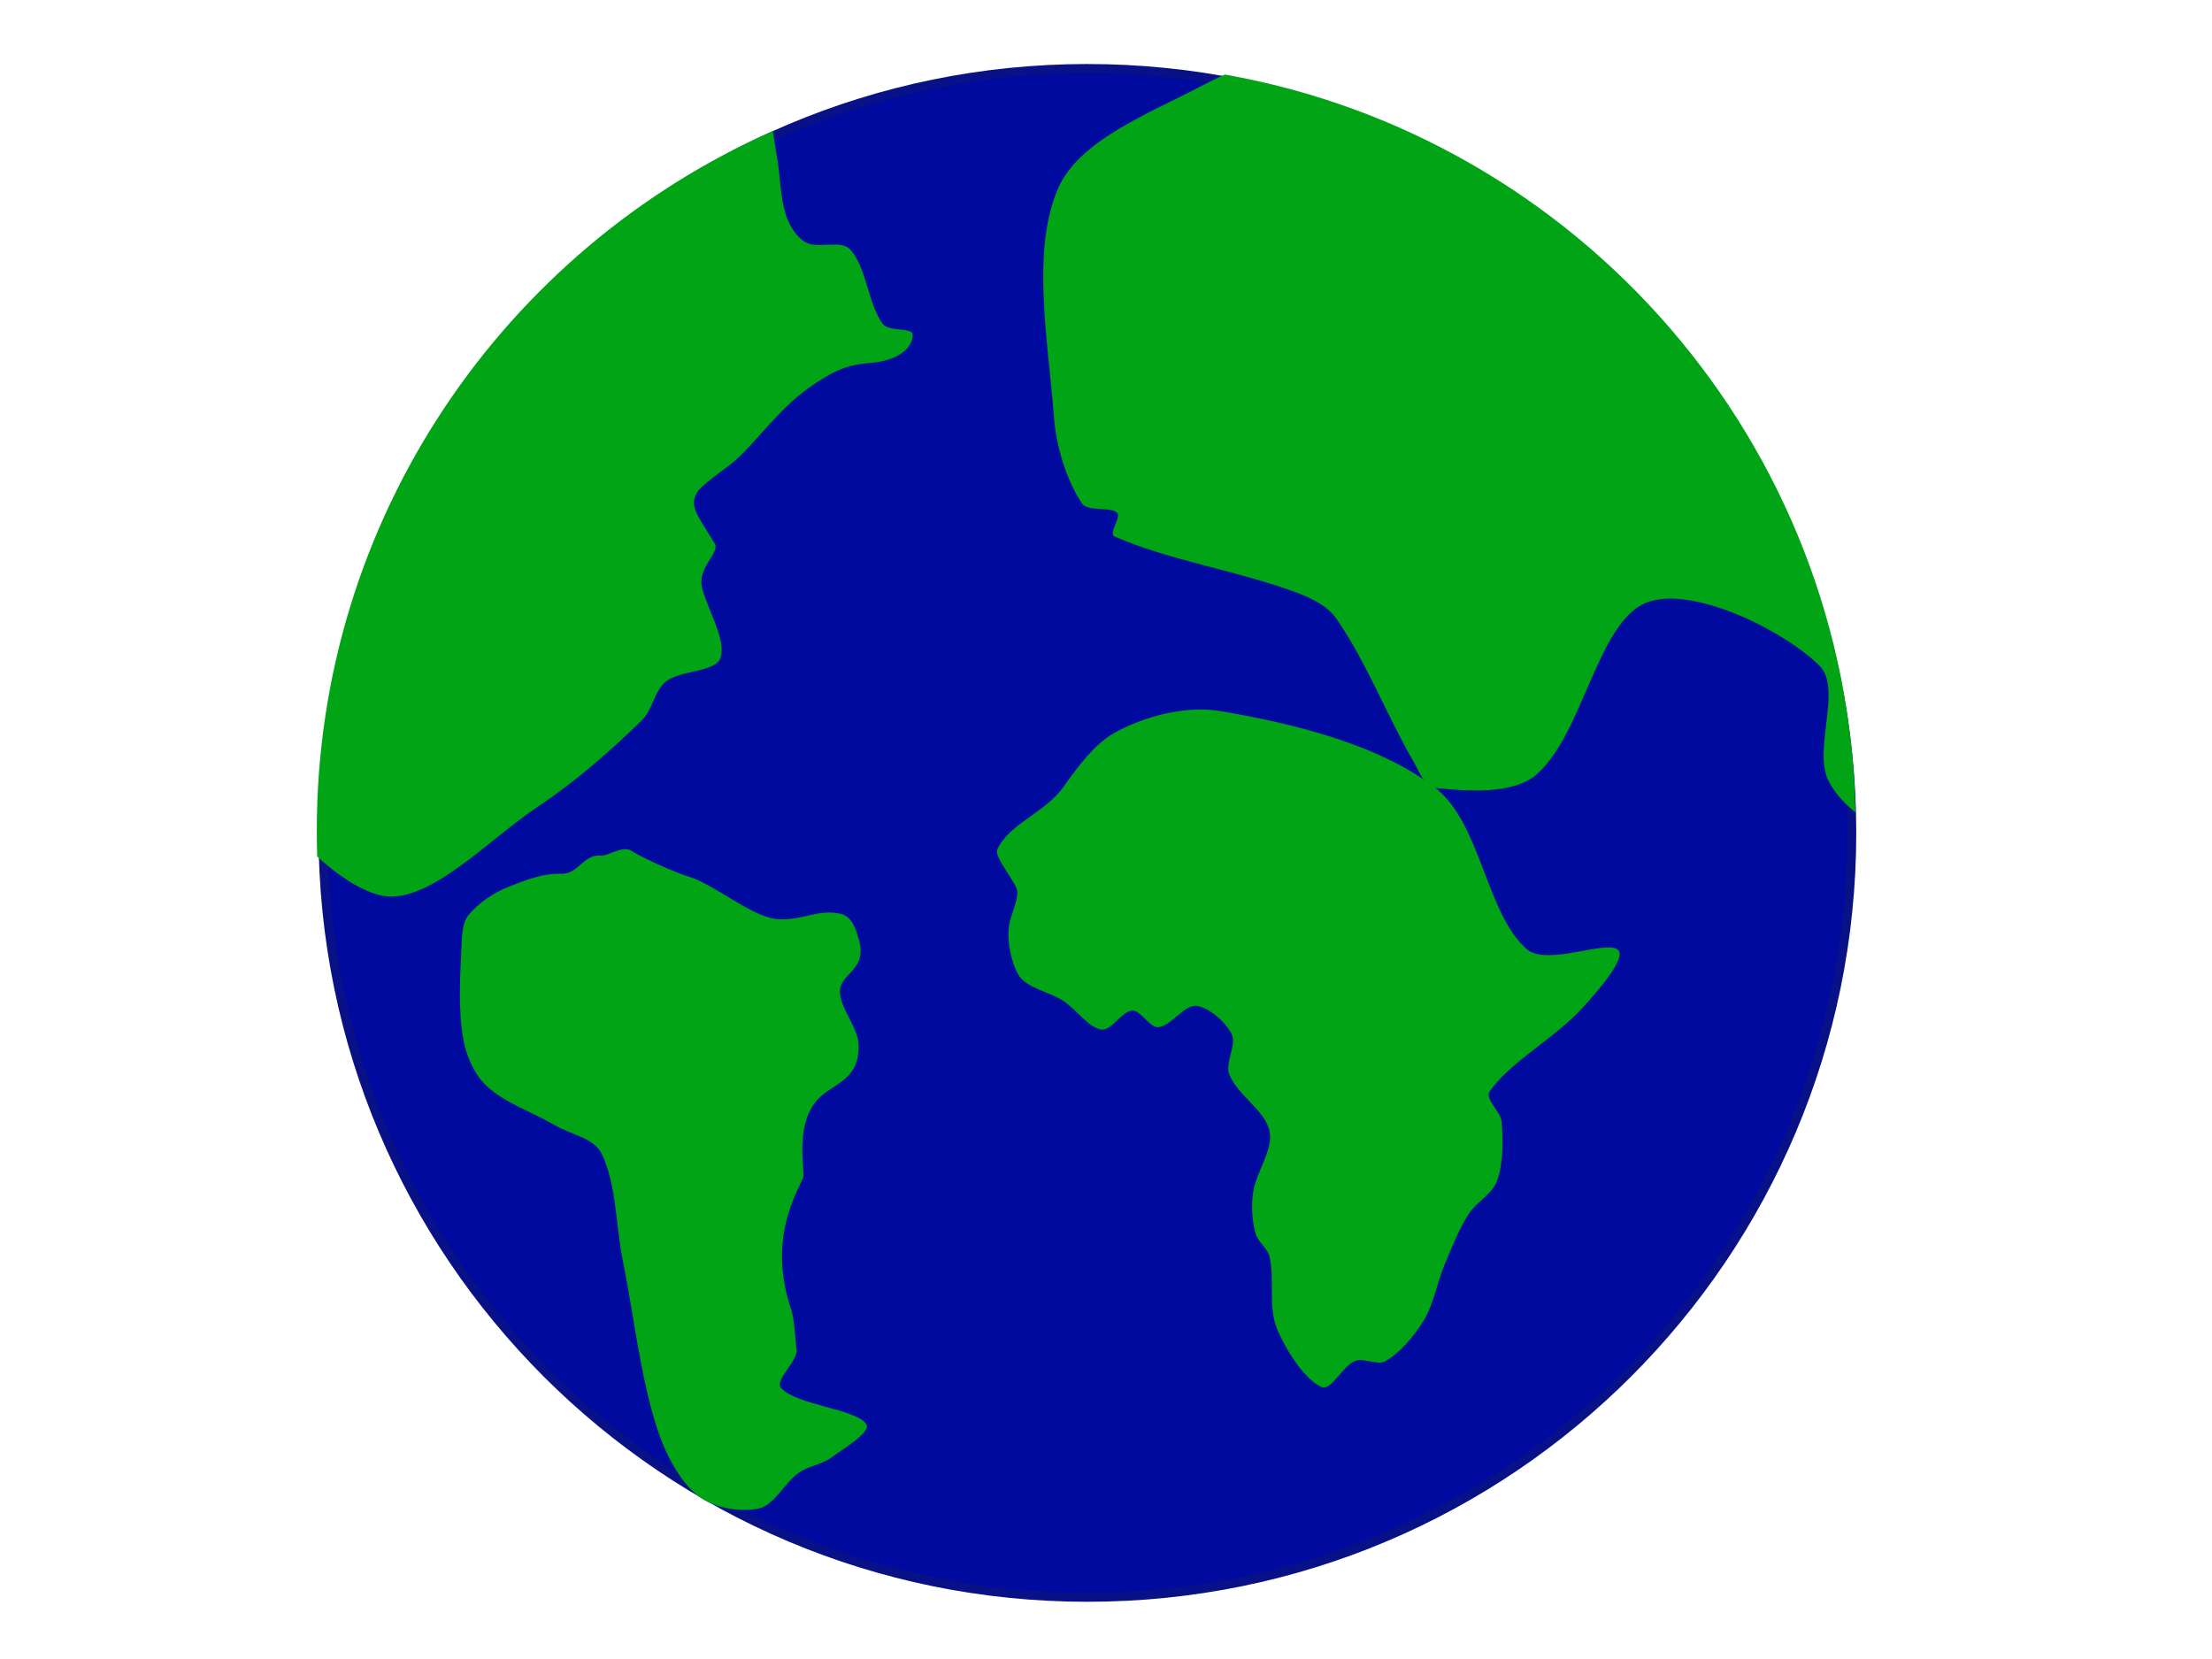
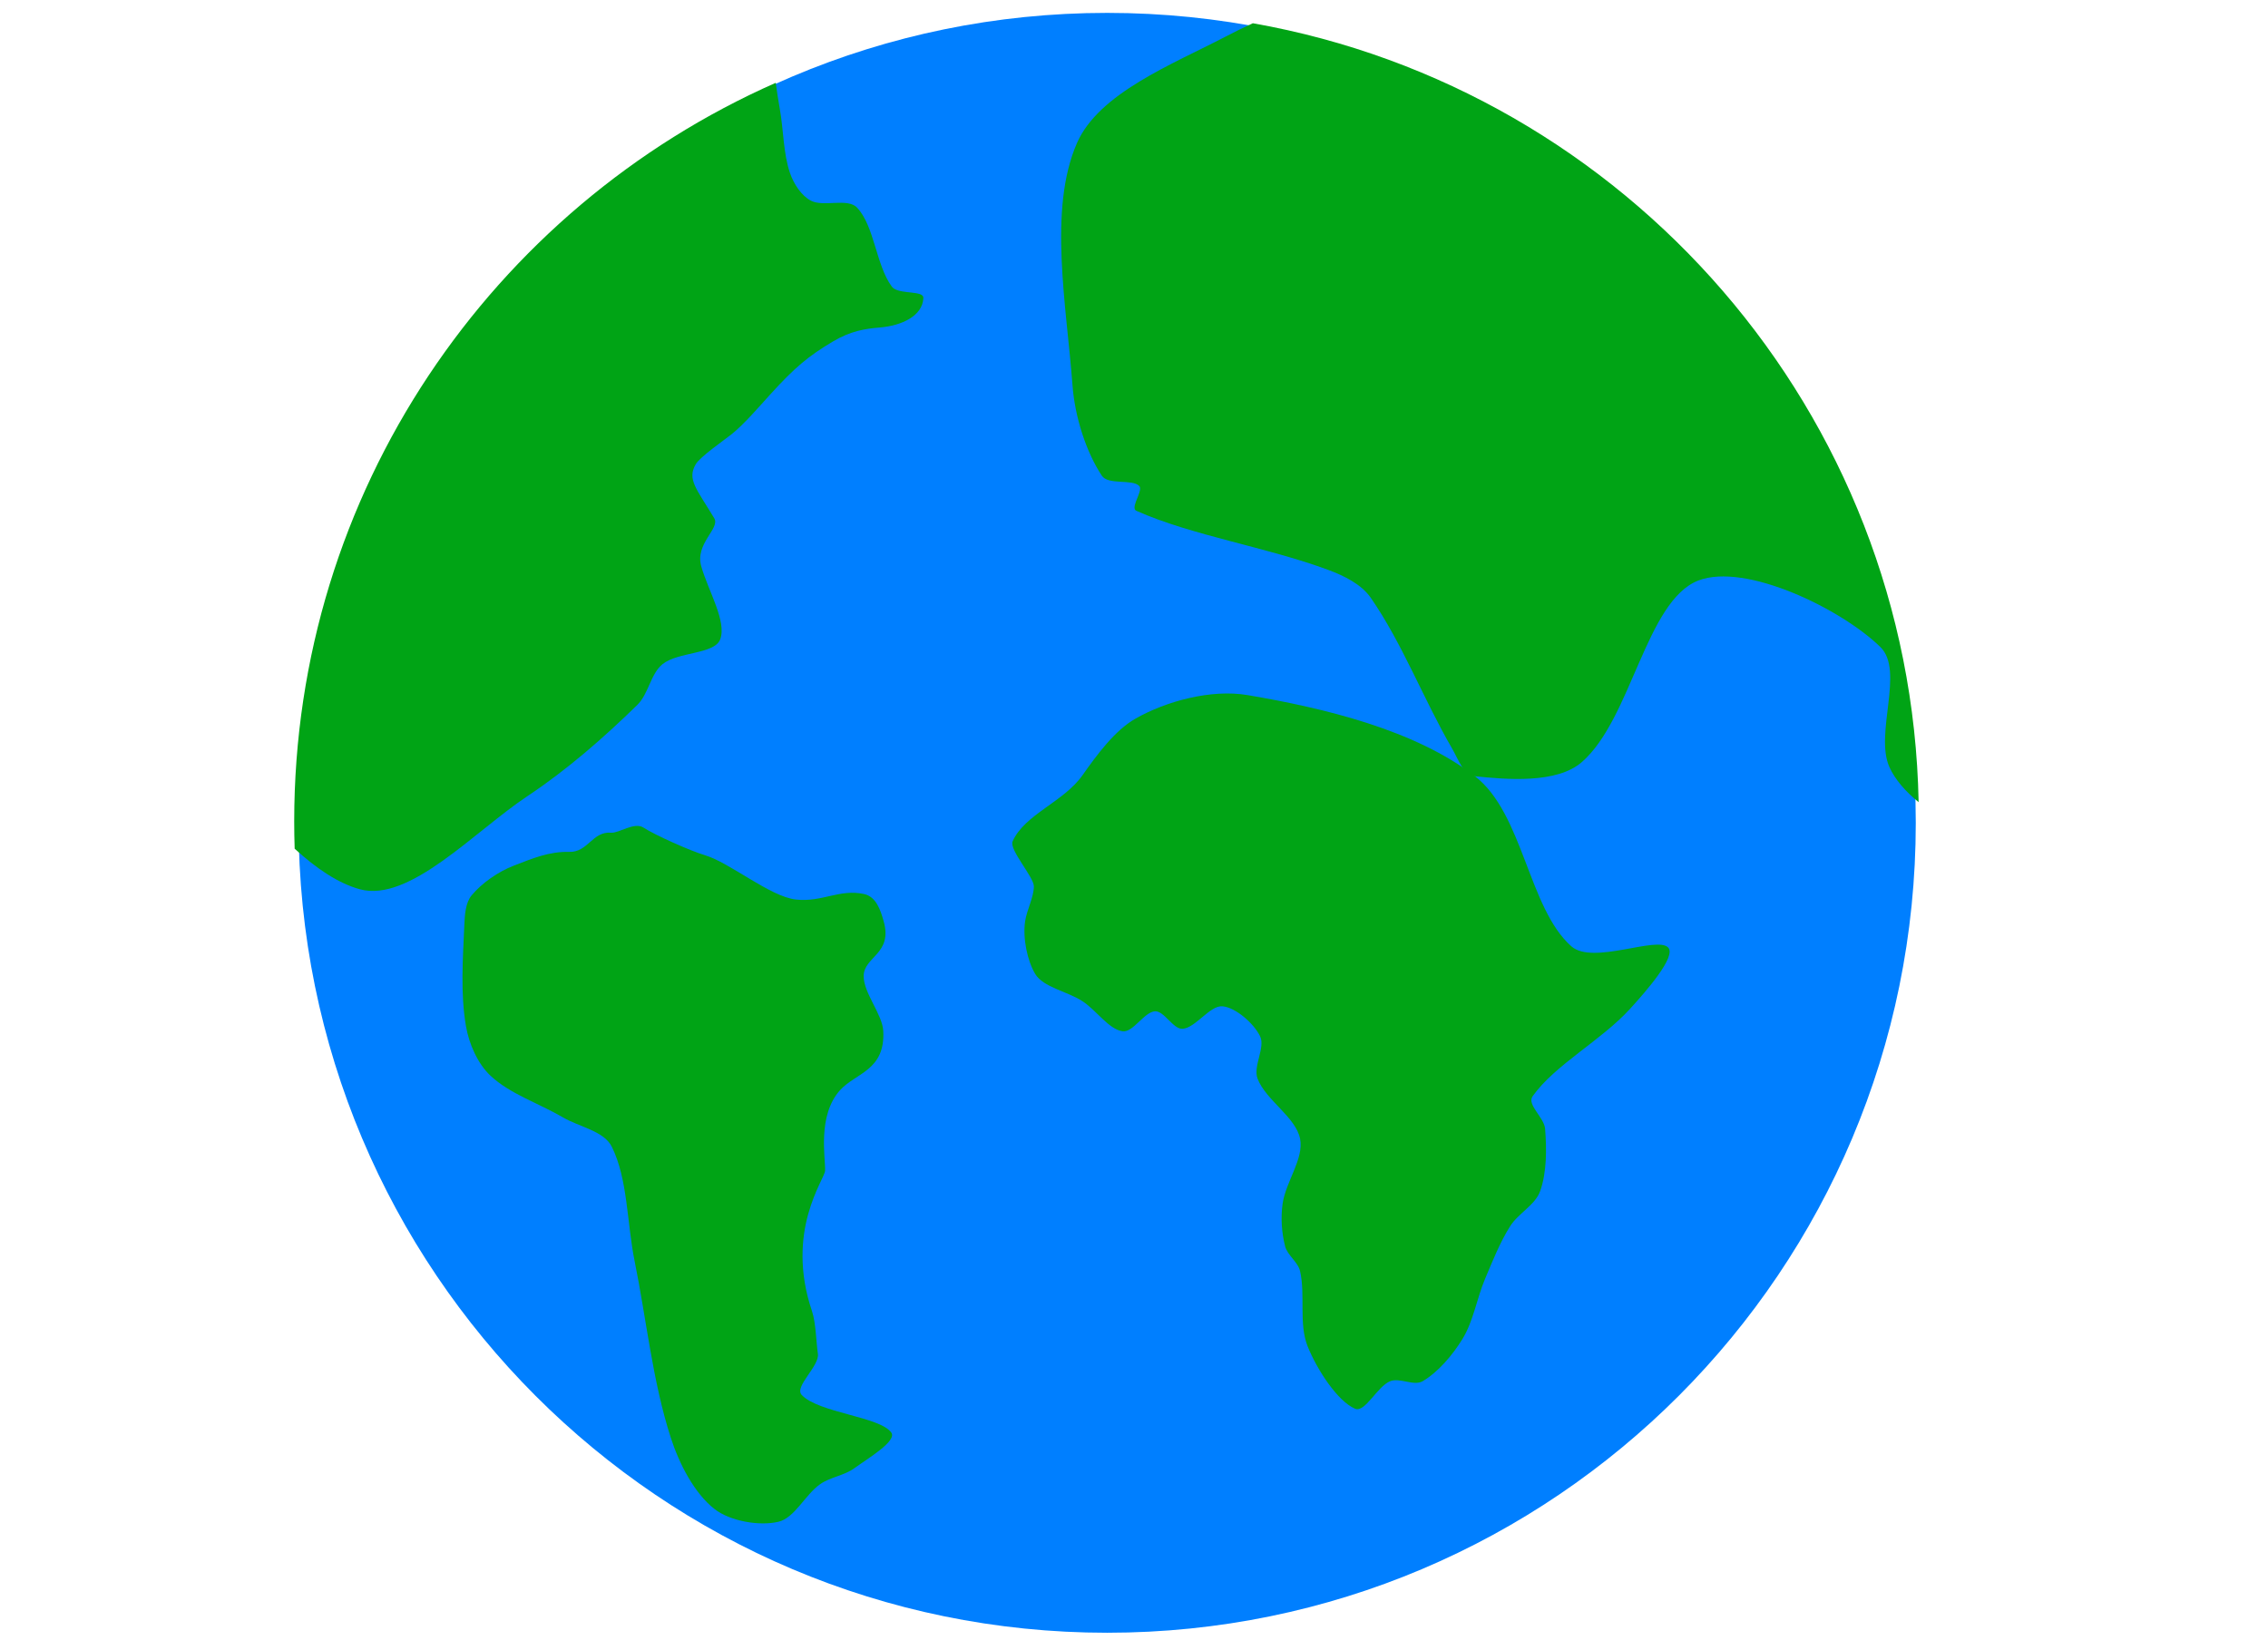
- <svg xmlns="http://www.w3.org/2000/svg" width="12in" height="9in">
+ <svg xmlns="http://www.w3.org/2000/svg" width="11in" height="8in">
  <g>
-     <path stroke="#091187" fill="#000a9f" stroke-width="4.6" stroke-linecap="round" stroke-linejoin="round" stroke-miterlimit="4" stroke-dashoffset="0" d="m964.436,433.768a398.131,398.131 0 1 1 -796.262,0a398.131,398.131 0 1 1 796.262,0z" id="svg_15" />
-     <path fill="#00a415" fill-rule="evenodd" stroke-width="1px" id="svg_14" d="m241.237,541.076c1.518,8.747 5.749,18.448 12.092,24.413c9.596,9.025 23.868,13.616 35.725,20.557c8.09,4.736 20.243,6.712 24.113,14.471c7.925,15.887 7.461,37.655 11.273,56.466c5.879,29.011 8.842,59.192 17.799,87c4.172,12.953 11.626,27.483 21.588,35.284c7.745,6.064 22.201,8.501 31.534,6.31c8.043,-1.888 13.123,-13.28 20.592,-18.548c4.997,-3.524 11.873,-4.244 16.807,-7.826c6.766,-4.913 21.286,-13.472 18.292,-17.658c-5.649,-7.897 -35.925,-9.682 -44.221,-18.591c-3.773,-4.052 8.932,-14.252 8.016,-20.293c-0.789,-5.201 -0.983,-15.32 -2.878,-20.92c-13.459,-39.697 6.255,-65.067 6.434,-69.383c0.253,-6.098 -3.929,-27.232 7.386,-39.732c7.731,-8.541 22.356,-9.677 21.313,-29.23c-0.437,-8.195 -9.692,-18.634 -9.668,-27.039c0.028,-9.687 14.561,-10.872 9.822,-27.238c-1.464,-5.057 -3.531,-11.947 -9.661,-13.27c-12.147,-2.623 -20.591,4.14 -33.544,2.728c-12.819,-1.398 -32.636,-18.259 -45.078,-21.924c-6.961,-2.05 -24.356,-9.814 -30.174,-13.572c-4.558,-2.944 -11.998,2.841 -16.008,2.517c-9.185,-0.741 -11.329,9.718 -20.606,9.465c-9.879,-0.269 -18.219,3.261 -27.382,6.807c-7.706,2.982 -15.673,8.524 -20.777,14.652c-3.022,3.628 -3.385,9.633 -3.6,14.617c-0.714,16.534 -1.972,33.9 0.811,49.936z" />
-     <path fill="#00a415" fill-rule="evenodd" stroke-width="1px" id="svg_13" d="m823.99,525.07c7.92,-8.686 22.93,-25.828 18.807,-30.214c-5.537,-5.891 -37.26,8.719 -47.788,-0.617c-21.228,-18.824 -23.678,-65.389 -47.48,-83.86c-29.433,-22.842 -74.347,-33.675 -112.225,-40.08c-18.029,-3.049 -40.34,3.02 -55.496,11.716c-9.92,5.692 -18.797,17.628 -25.898,27.748c-9.342,13.312 -28.546,19.294 -34.531,32.681c-1.826,4.084 10.483,17.615 10.483,22.198c0,5.283 -3.497,11.692 -4.316,17.265c-1.236,8.403 1.114,19.467 4.933,25.898c3.992,6.723 15.903,8.618 23.432,13.566c6.859,4.507 12.971,13.866 19.732,14.799c5.16,0.712 10.711,-9.644 16.032,-9.866c4.545,-0.189 8.956,8.974 13.566,8.633c6.49,-0.481 13.504,-11.702 19.732,-11.099c6.516,0.631 15.448,8.48 18.498,14.799c2.705,5.602 -3.645,14.785 -1.233,20.965c4.166,10.674 18.819,18.867 20.965,29.598c1.965,9.824 -7.122,21.236 -8.633,32.064c-0.955,6.848 -0.475,14.377 1.233,20.965c1.17,4.511 6.368,7.746 7.399,12.332c2.668,11.857 -0.73,25.922 3.7,36.997c4.614,11.535 14.774,27.158 23.432,30.831c4.909,2.083 10.85,-10.952 17.265,-13.566c4.684,-1.908 11.768,2.5 16.032,0c7.657,-4.489 14.833,-12.932 19.732,-20.965c5.378,-8.821 7.004,-19.9 11.099,-29.598c3.716,-8.8 7.288,-17.872 12.333,-25.898c3.999,-6.362 12.36,-10.473 14.799,-17.265c3.317,-9.239 3.259,-20.788 2.466,-30.831c-0.44,-5.578 -9.101,-11.889 -6.166,-16.032c11.042,-15.589 33.715,-27.391 48.096,-43.163z" />
-     <path fill="#00a415" fill-rule="evenodd" stroke-width="1px" id="svg_12" d="m402.534,68.216c-139.866,61.774 -237.549,201.75 -237.549,364.394c0,4.507 0.076,9.006 0.225,13.477c10.724,9.82 21.618,17.134 32.171,20.008c24.498,6.673 56.515,-28.571 82.661,-45.948c19.481,-12.947 37.568,-28.757 54.207,-45.01c5.594,-5.464 6.585,-15.49 12.5,-20.159c7.699,-6.076 25.47,-4.813 28.342,-12.088c3.477,-8.807 -5.95,-24.174 -9.31,-36.15c-3.158,-11.255 9.445,-18.648 6.419,-23.687c-8.761,-14.59 -13.529,-19.175 -9.122,-26.69c2.122,-3.62 13.971,-11.829 17.606,-14.715c6.193,-4.919 13.689,-13.707 19.258,-19.821c12.04,-13.218 18.662,-18.775 30.782,-25.977c8.821,-5.242 15.85,-6.294 23.162,-6.907c10.729,-0.9 21.112,-5.669 21.473,-14.603c0.013,-0.341 -0.101,-0.648 -0.263,-0.901c-0.085,-0.125 -0.215,-0.269 -0.338,-0.375c-2.531,-2.1 -12.344,-0.729 -14.978,-4.317c-7.841,-10.683 -8.497,-29.759 -17.118,-38.928c-4.671,-4.968 -16.457,-0.177 -22.786,-3.454c-4.707,-2.436 -8.538,-8.402 -10.323,-13.664c-3.344,-9.855 -3.142,-21.156 -5.03,-31.683c-0.758,-4.223 -1.393,-8.513 -1.99,-12.801z" />
-     <path fill="#00a415" fill-rule="evenodd" stroke-width="1px" id="svg_11" d="m637.894,38.822c-4.673,2.117 -9.213,4.381 -13.552,6.644c-26.24,13.687 -62.407,27.817 -73.202,52.442c-14.343,32.72 -5.141,80.275 -2.215,119.6c1.145,15.384 6.672,32.788 14.453,44.522c3.183,4.8 14.967,1.546 18.432,5.068c0.018,0.018 0.059,0.056 0.075,0.075c0.032,0.038 0.085,0.109 0.113,0.15c0.046,0.073 0.117,0.182 0.15,0.263c0.97,2.513 -3.683,8.833 -2.402,11.187c0.056,0.097 0.147,0.217 0.225,0.3c0.135,0.135 0.323,0.248 0.526,0.338c27.669,12.286 63.94,17.75 94.712,29.168c7.753,2.877 16.236,7.04 20.872,13.739c15.677,22.656 25.994,50.041 40.092,74.328c2.926,5.041 5.694,13.114 10.961,13.664c16.091,1.681 40.745,3.787 53.081,-6.982c24.516,-21.403 31.617,-79.602 57.473,-89.569c23.221,-8.951 70.391,13.89 89.756,32.809c12.037,11.76 -2.959,42.631 4.467,59.237c2.722,6.087 8.134,12.301 14.415,17.306c-3.698,-192.542 -144.292,-351.774 -328.431,-384.29z" />
+     <path id="svg_2" d="m139,383.154c0,-208.373 168.489,-377.154 376.5,-377.154c208.011,0 376.5,168.782 376.5,377.154c0,208.373 -168.489,377.154 -376.5,377.154c-208.011,0 -376.5,-168.782 -376.5,-377.154z" stroke-linecap="null" stroke-linejoin="null" stroke-dasharray="null" stroke-width="1px" fill="#007fff" />
+     <path d="m216.955,477.87c1.433,8.256 5.426,17.412 11.413,23.042c9.057,8.518 22.528,12.852 33.718,19.402c7.635,4.47 19.106,6.335 22.759,13.659c7.48,14.995 7.042,35.541 10.64,53.296c5.549,27.382 8.345,55.868 16.799,82.114c3.938,12.226 10.973,25.94 20.376,33.302c7.31,5.724 20.955,8.024 29.763,5.956c7.591,-1.782 12.386,-12.534 19.436,-17.506c4.716,-3.326 11.206,-4.006 15.863,-7.387c6.386,-4.637 20.091,-12.715 17.265,-16.666c-5.332,-7.454 -33.908,-9.138 -41.737,-17.547c-3.561,-3.825 8.43,-13.452 7.565,-19.153c-0.745,-4.909 -0.928,-14.46 -2.717,-19.745c-12.703,-37.468 5.904,-61.413 6.073,-65.487c0.239,-5.756 -3.708,-25.703 6.971,-37.501c7.297,-8.061 21.1,-9.133 20.116,-27.589c-0.412,-7.735 -9.148,-17.587 -9.125,-25.52c0.026,-9.143 13.744,-10.261 9.27,-25.708c-1.382,-4.773 -3.333,-11.276 -9.118,-12.525c-11.465,-2.476 -19.435,3.908 -31.66,2.575c-12.099,-1.319 -30.804,-17.234 -42.547,-20.693c-6.57,-1.935 -22.988,-9.263 -28.48,-12.81c-4.302,-2.779 -11.324,2.681 -15.109,2.376c-8.669,-0.699 -10.693,9.172 -19.449,8.934c-9.324,-0.254 -17.195,3.078 -25.844,6.425c-7.273,2.814 -14.793,8.046 -19.61,13.829c-2.852,3.425 -3.195,9.092 -3.398,13.796c-0.674,15.605 -1.861,31.997 0.766,47.132z" id="svg_14" stroke-width="1px" fill-rule="evenodd" fill="#00a415" />
+     <path d="m758.983,469.763c7.475,-8.198 21.642,-24.378 17.751,-28.518c-5.226,-5.56 -35.168,8.229 -45.104,-0.582c-20.036,-17.767 -22.348,-61.717 -44.814,-79.151c-27.78,-21.559 -70.172,-31.783 -105.923,-37.83c-17.016,-2.878 -38.075,2.85 -52.379,11.058c-9.363,5.372 -17.741,16.638 -24.444,26.19c-8.817,12.564 -26.943,18.211 -32.591,30.846c-1.723,3.855 9.894,16.626 9.894,20.952c0,4.986 -3.3,11.035 -4.074,16.296c-1.166,7.931 1.052,18.374 4.656,24.444c3.768,6.346 15.01,8.134 22.116,12.804c6.474,4.254 12.243,13.088 18.624,13.968c4.87,0.672 10.11,-9.103 15.132,-9.312c4.29,-0.179 8.453,8.47 12.804,8.148c6.125,-0.454 12.746,-11.045 18.624,-10.476c6.15,0.595 14.58,8.003 17.46,13.968c2.553,5.287 -3.44,13.954 -1.164,19.788c3.932,10.074 17.762,17.808 19.788,27.936c1.854,9.272 -6.722,20.044 -8.148,30.264c-0.902,6.464 -0.448,13.57 1.164,19.788c1.104,4.258 6.01,7.311 6.984,11.64c2.518,11.191 -0.689,24.467 3.492,34.919c4.354,10.887 13.945,25.633 22.116,29.1c4.633,1.966 10.241,-10.337 16.296,-12.804c4.421,-1.801 11.107,2.359 15.132,0c7.227,-4.237 14,-12.205 18.624,-19.788c5.076,-8.325 6.611,-18.782 10.476,-27.936c3.507,-8.306 6.879,-16.869 11.64,-24.444c3.775,-6.005 11.666,-9.884 13.968,-16.296c3.13,-8.72 3.076,-19.62 2.328,-29.1c-0.416,-5.265 -8.59,-11.221 -5.82,-15.132c10.422,-14.713 31.822,-25.852 45.396,-40.74z" id="svg_13" stroke-width="1px" fill-rule="evenodd" fill="#00a415" />
+     <path d="m361.194,38.563c-132.012,58.305 -224.209,190.421 -224.209,343.932c0,4.253 0.072,8.5 0.212,12.719c10.122,9.269 20.404,16.172 30.365,18.885c23.122,6.298 53.341,-26.966 78.019,-43.368c18.387,-12.219 35.458,-27.141 51.163,-42.482c5.28,-5.157 6.215,-14.62 11.799,-19.026c7.266,-5.735 24.04,-4.543 26.751,-11.409c3.281,-8.313 -5.616,-22.817 -8.787,-34.12c-2.981,-10.623 8.914,-17.601 6.058,-22.358c-8.269,-13.77 -12.768,-18.098 -8.609,-25.191c2.002,-3.417 13.186,-11.165 16.617,-13.889c5.845,-4.643 12.919,-12.937 18.176,-18.708c11.364,-12.476 17.614,-17.721 29.054,-24.518c8.325,-4.948 14.959,-5.941 21.861,-6.52c10.126,-0.849 19.926,-5.351 20.266,-13.782c0.013,-0.322 -0.095,-0.612 -0.248,-0.851c-0.08,-0.118 -0.203,-0.254 -0.319,-0.354c-2.389,-1.982 -11.651,-0.688 -14.137,-4.075c-7.4,-10.082 -8.019,-28.088 -16.156,-36.742c-4.409,-4.689 -15.533,-0.168 -21.507,-3.26c-4.443,-2.3 -8.059,-7.931 -9.744,-12.897c-3.155,-9.302 -2.965,-19.968 -4.747,-29.904c-0.715,-3.986 -1.315,-8.035 -1.878,-12.082l0,0z" id="svg_12" stroke-width="1px" fill-rule="evenodd" fill="#00a415" />
+     <path d="m583.338,10.821c-4.411,1.999 -8.696,4.135 -12.791,6.271c-24.767,12.918 -58.902,26.255 -69.091,49.497c-13.538,30.883 -4.853,75.767 -2.09,112.884c1.08,14.52 6.298,30.947 13.641,42.021c3.004,4.531 14.127,1.459 17.397,4.783c0.017,0.017 0.055,0.053 0.071,0.071c0.03,0.036 0.081,0.103 0.106,0.142c0.043,0.069 0.11,0.171 0.142,0.248c0.915,2.372 -3.476,8.337 -2.268,10.559c0.053,0.092 0.139,0.205 0.213,0.283c0.127,0.128 0.305,0.234 0.496,0.319c26.115,11.596 60.349,16.754 89.393,27.53c7.318,2.715 15.324,6.645 19.7,12.968c14.797,21.383 24.534,47.231 37.841,70.154c2.762,4.758 5.374,12.378 10.346,12.897c15.187,1.587 38.456,3.575 50.1,-6.59c23.14,-20.201 29.842,-75.132 54.245,-84.539c21.917,-8.448 66.439,13.11 84.716,30.967c11.361,11.1 -2.793,40.237 4.216,55.91c2.57,5.746 7.677,11.61 13.606,16.334c-3.491,-181.73 -136.189,-332.02 -309.988,-362.71l0,0z" id="svg_11" stroke-width="1px" fill-rule="evenodd" fill="#00a415" />
  </g>
</svg>
